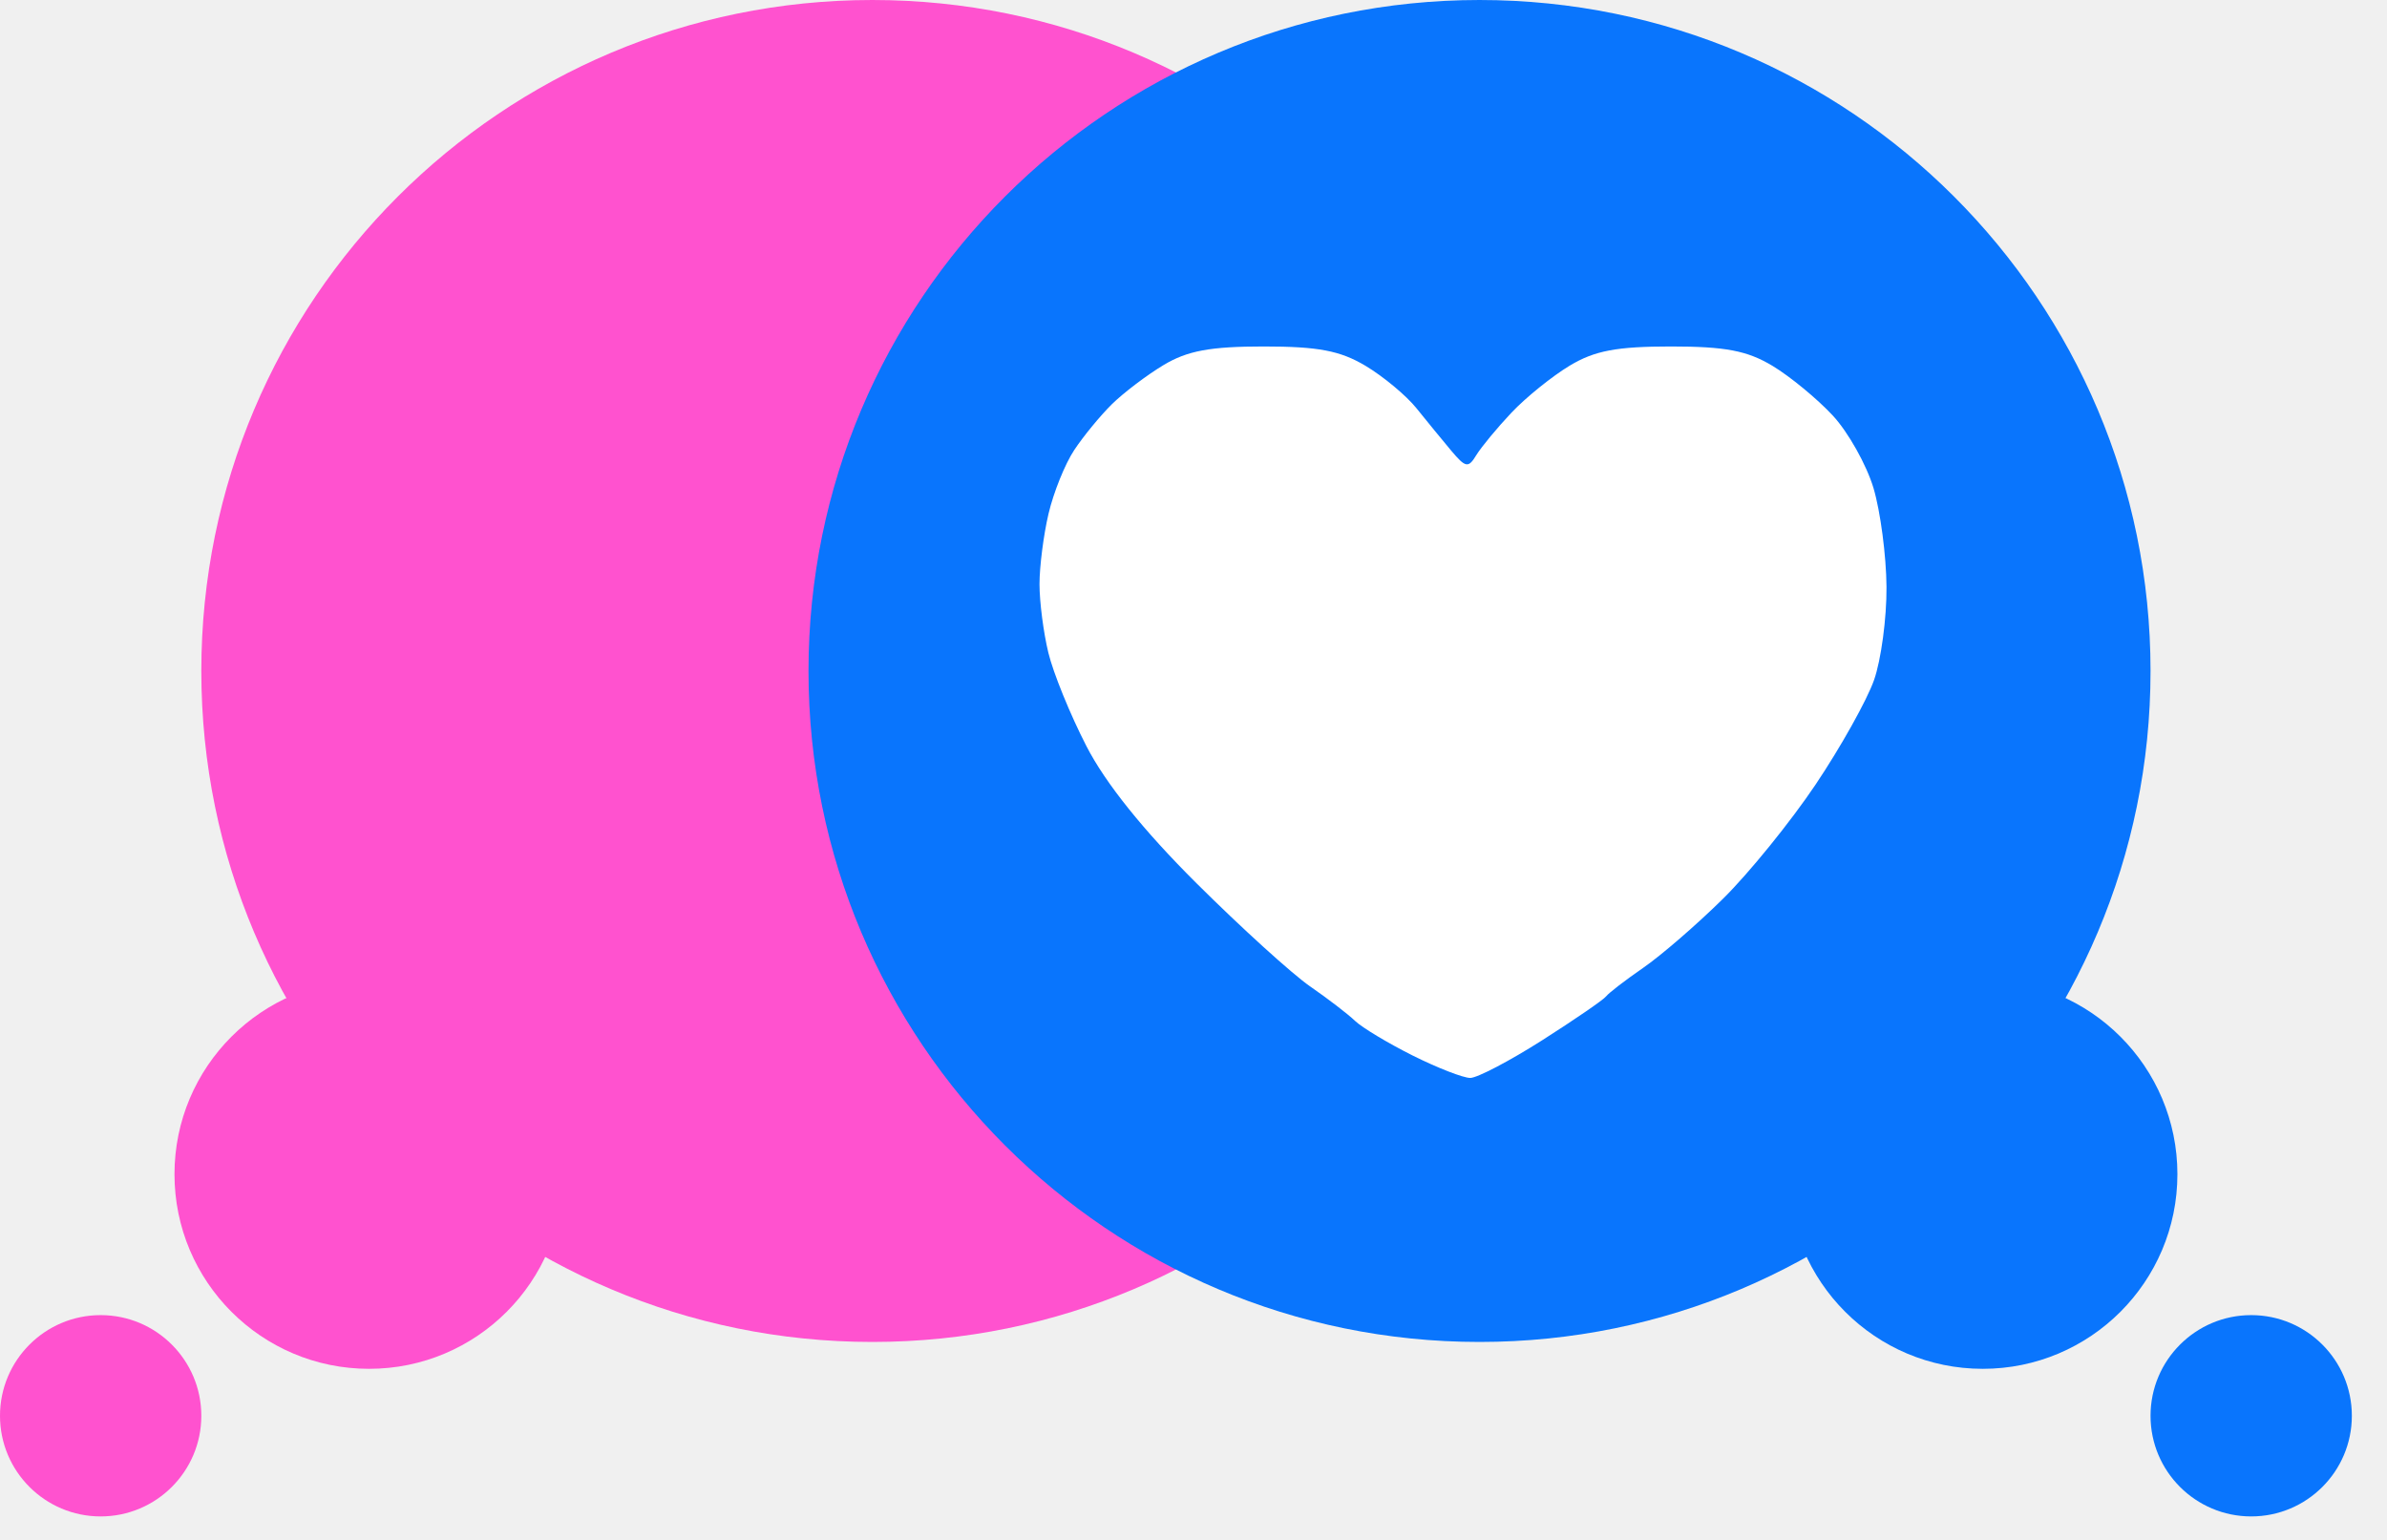
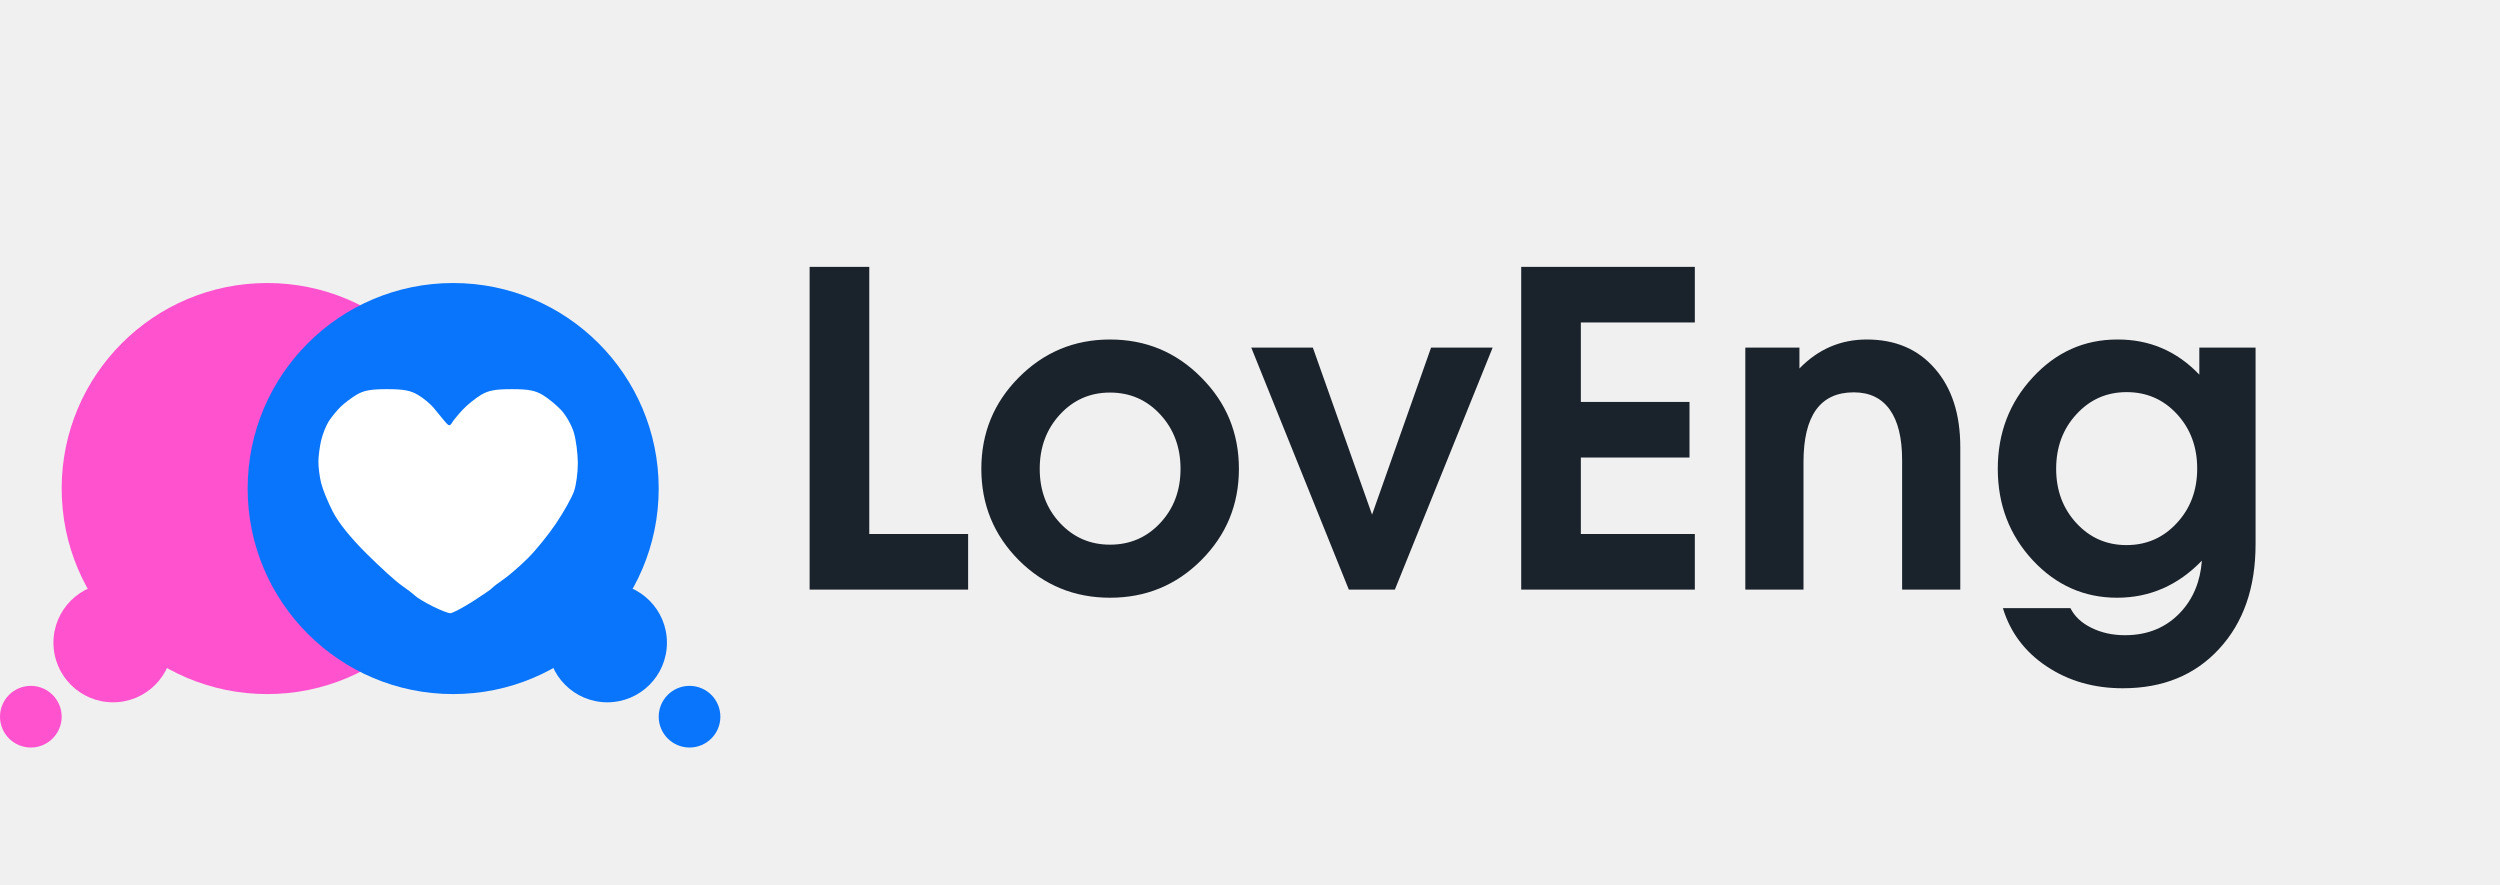
- <svg xmlns="http://www.w3.org/2000/svg" width="62" height="40" viewBox="0 0 62 40" fill="none">
-   <path d="M40.087 17.429C40.087 27.055 32.284 34.858 22.658 34.858C13.032 34.858 5.229 27.055 5.229 17.429C5.229 7.803 13.032 0 22.658 0C32.284 0 40.087 7.803 40.087 17.429Z" fill="#FF52CF" />
-   <path d="M14.64 30.501C14.64 33.293 12.378 35.556 9.586 35.556C6.795 35.556 4.532 33.293 4.532 30.501C4.532 27.71 6.795 25.447 9.586 25.447C12.378 25.447 14.64 27.71 14.64 30.501Z" fill="#FF52CF" />
-   <path d="M5.229 36.776C5.229 38.219 4.058 39.39 2.614 39.39C1.171 39.39 0 38.219 0 36.776C0 35.332 1.171 34.161 2.614 34.161C4.058 34.161 5.229 35.332 5.229 36.776Z" fill="#FF52CF" />
-   <path d="M21 17.429C21 27.055 28.803 34.858 38.429 34.858C48.055 34.858 55.858 27.055 55.858 17.429C55.858 7.803 48.055 0 38.429 0C28.803 0 21 7.803 21 17.429Z" fill="#0975FD" />
-   <path d="M46.447 30.501C46.447 33.293 48.71 35.556 51.501 35.556C54.293 35.556 56.556 33.293 56.556 30.501C56.556 27.71 54.293 25.447 51.501 25.447C48.71 25.447 46.447 27.71 46.447 30.501Z" fill="#0975FD" />
-   <path d="M55.858 36.776C55.858 38.219 57.029 39.39 58.473 39.39C59.917 39.39 61.087 38.219 61.087 36.776C61.087 35.332 59.917 34.161 58.473 34.161C57.029 34.161 55.858 35.332 55.858 36.776Z" fill="#0975FD" />
-   <path fill-rule="evenodd" clip-rule="evenodd" d="M30.223 9.482C29.782 9.747 29.177 10.207 28.877 10.503C28.577 10.799 28.138 11.334 27.901 11.692C27.663 12.05 27.364 12.793 27.235 13.343C27.105 13.893 27 14.717 27 15.174C27 15.631 27.103 16.433 27.23 16.955C27.356 17.478 27.8 18.568 28.217 19.378C28.714 20.345 29.698 21.57 31.08 22.945C32.238 24.097 33.564 25.301 34.027 25.621C34.49 25.941 35.015 26.344 35.195 26.517C35.375 26.69 36.047 27.094 36.689 27.416C37.331 27.737 38.006 28 38.188 28C38.37 28 39.212 27.559 40.059 27.02C40.905 26.481 41.652 25.968 41.718 25.88C41.784 25.793 42.217 25.46 42.679 25.141C43.142 24.822 44.074 24.016 44.749 23.35C45.425 22.684 46.509 21.346 47.159 20.378C47.809 19.41 48.491 18.19 48.675 17.668C48.86 17.145 49.006 16.055 49 15.246C48.994 14.436 48.842 13.28 48.662 12.677C48.481 12.074 48.006 11.227 47.605 10.794C47.204 10.362 46.499 9.781 46.04 9.504C45.383 9.109 44.815 9 43.401 9C41.992 9 41.417 9.109 40.77 9.499C40.314 9.774 39.635 10.322 39.261 10.717C38.888 11.112 38.477 11.609 38.347 11.82C38.138 12.165 38.069 12.152 37.692 11.704C37.461 11.428 37.055 10.933 36.791 10.604C36.527 10.275 35.932 9.78 35.469 9.503C34.81 9.109 34.236 9 32.825 9C31.437 9 30.839 9.111 30.223 9.482Z" fill="white" />
+ <svg xmlns="http://www.w3.org/2000/svg" width="212" height="75" viewBox="0 0 212 75" fill="none">
+   <path d="M40.087 41.429C40.087 51.055 32.284 58.858 22.658 58.858C13.032 58.858 5.229 51.055 5.229 41.429C5.229 31.803 13.032 24 22.658 24C32.284 24 40.087 31.803 40.087 41.429Z" fill="#FF52CF" />
+   <path d="M14.64 54.501C14.64 57.293 12.378 59.556 9.586 59.556C6.795 59.556 4.532 57.293 4.532 54.501C4.532 51.71 6.795 49.447 9.586 49.447C12.378 49.447 14.64 51.71 14.64 54.501Z" fill="#FF52CF" />
+   <path d="M5.229 60.776C5.229 62.219 4.058 63.39 2.614 63.39C1.171 63.39 0 62.219 0 60.776C0 59.332 1.171 58.161 2.614 58.161C4.058 58.161 5.229 59.332 5.229 60.776Z" fill="#FF52CF" />
+   <path d="M21 41.429C21 51.055 28.803 58.858 38.429 58.858C48.055 58.858 55.858 51.055 55.858 41.429C55.858 31.803 48.055 24 38.429 24C28.803 24 21 31.803 21 41.429Z" fill="#0975FD" />
+   <path d="M46.447 54.501C46.447 57.293 48.71 59.556 51.501 59.556C54.293 59.556 56.556 57.293 56.556 54.501C56.556 51.71 54.293 49.447 51.501 49.447C48.71 49.447 46.447 51.71 46.447 54.501Z" fill="#0975FD" />
+   <path d="M55.858 60.776C55.858 62.219 57.029 63.39 58.473 63.39C59.917 63.39 61.087 62.219 61.087 60.776C61.087 59.332 59.917 58.161 58.473 58.161C57.029 58.161 55.858 59.332 55.858 60.776Z" fill="#0975FD" />
+   <path fill-rule="evenodd" clip-rule="evenodd" d="M30.223 33.482C29.782 33.747 29.177 34.207 28.877 34.503C28.577 34.799 28.138 35.334 27.901 35.692C27.663 36.05 27.364 36.793 27.235 37.343C27.105 37.893 27 38.717 27 39.174C27 39.631 27.103 40.433 27.23 40.955C27.356 41.478 27.8 42.568 28.217 43.378C28.714 44.345 29.698 45.57 31.08 46.945C32.238 48.097 33.564 49.301 34.027 49.621C34.49 49.941 35.015 50.344 35.195 50.517C35.375 50.69 36.047 51.094 36.689 51.416C37.331 51.737 38.006 52 38.188 52C38.37 52 39.212 51.559 40.059 51.02C40.905 50.481 41.652 49.968 41.718 49.88C41.784 49.792 42.217 49.46 42.679 49.141C43.142 48.822 44.074 48.016 44.749 47.35C45.425 46.684 46.509 45.346 47.159 44.378C47.809 43.41 48.491 42.19 48.675 41.668C48.86 41.145 49.006 40.055 49 39.246C48.994 38.436 48.842 37.28 48.662 36.677C48.481 36.074 48.006 35.227 47.605 34.794C47.204 34.362 46.499 33.781 46.04 33.504C45.383 33.109 44.815 33 43.401 33C41.992 33 41.417 33.109 40.77 33.499C40.314 33.774 39.635 34.322 39.261 34.717C38.888 35.112 38.477 35.609 38.347 35.82C38.138 36.164 38.069 36.152 37.692 35.703C37.461 35.428 37.055 34.933 36.791 34.604C36.527 34.276 35.932 33.78 35.469 33.503C34.81 33.109 34.236 33 32.825 33C31.437 33 30.839 33.111 30.223 33.482Z" fill="white" />
+   <path d="M68.656 50V22.629H71.185H73.714V45.285H82.097V47.633V50H68.656ZM94.129 50.687C91.106 50.687 88.529 49.627 86.397 47.507C84.277 45.375 83.217 42.791 83.217 39.756C83.217 36.721 84.277 34.138 86.397 32.006C88.529 29.862 91.106 28.79 94.129 28.79C97.165 28.79 99.742 29.862 101.862 32.006C103.994 34.138 105.06 36.721 105.06 39.756C105.06 42.791 103.994 45.375 101.862 47.507C99.742 49.627 97.165 50.687 94.129 50.687ZM94.129 46.188C95.828 46.188 97.249 45.574 98.393 44.345C99.537 43.117 100.109 41.587 100.109 39.756C100.109 37.926 99.537 36.39 98.393 35.149C97.249 33.909 95.828 33.289 94.129 33.289C92.443 33.289 91.028 33.909 89.884 35.149C88.74 36.39 88.168 37.926 88.168 39.756C88.168 41.587 88.74 43.117 89.884 44.345C91.028 45.574 92.443 46.188 94.129 46.188ZM106.107 29.477H108.709H111.329L116.351 43.641L121.355 29.477H123.957H126.577L118.284 50H116.333H114.382L106.107 29.477ZM128.998 50V22.629H143.722V24.978V27.345H134.056V34.084H143.27V36.432V38.799H134.056V45.285H143.722V47.633V50H128.998ZM148.003 50V29.477H150.298H152.592V31.247C154.182 29.609 156.085 28.79 158.301 28.79C160.734 28.79 162.661 29.615 164.083 31.265C165.516 32.903 166.232 35.119 166.232 37.914V50H163.775H161.3V39.016C161.3 37.137 160.951 35.709 160.252 34.734C159.554 33.758 158.536 33.27 157.199 33.27C155.778 33.27 154.712 33.764 154.001 34.752C153.291 35.74 152.936 37.221 152.936 39.196V50H150.479H148.003ZM180.198 53.866C182.137 53.866 183.715 53.21 184.931 51.897C185.991 50.753 186.587 49.301 186.72 47.543C184.696 49.639 182.299 50.687 179.529 50.687C176.735 50.687 174.35 49.627 172.375 47.507C170.4 45.375 169.412 42.791 169.412 39.756C169.412 36.721 170.4 34.138 172.375 32.006C174.35 29.862 176.741 28.79 179.547 28.79C182.281 28.778 184.6 29.772 186.503 31.771V29.477H191.272V46.152C191.272 49.837 190.243 52.794 188.183 55.023C186.136 57.251 183.414 58.365 180.017 58.365C177.56 58.365 175.404 57.745 173.549 56.504C171.707 55.275 170.472 53.631 169.846 51.572H175.573C175.922 52.27 176.512 52.824 177.343 53.234C178.186 53.655 179.138 53.866 180.198 53.866ZM180.342 33.252C178.644 33.252 177.223 33.879 176.079 35.131C174.934 36.372 174.362 37.914 174.362 39.756C174.362 41.587 174.934 43.123 176.079 44.363C177.223 45.604 178.638 46.224 180.324 46.224C182.022 46.224 183.444 45.604 184.588 44.363C185.744 43.123 186.322 41.581 186.322 39.738C186.322 37.895 185.75 36.354 184.606 35.113C183.462 33.873 182.041 33.252 180.342 33.252Z" fill="#1A222B" />
</svg>
